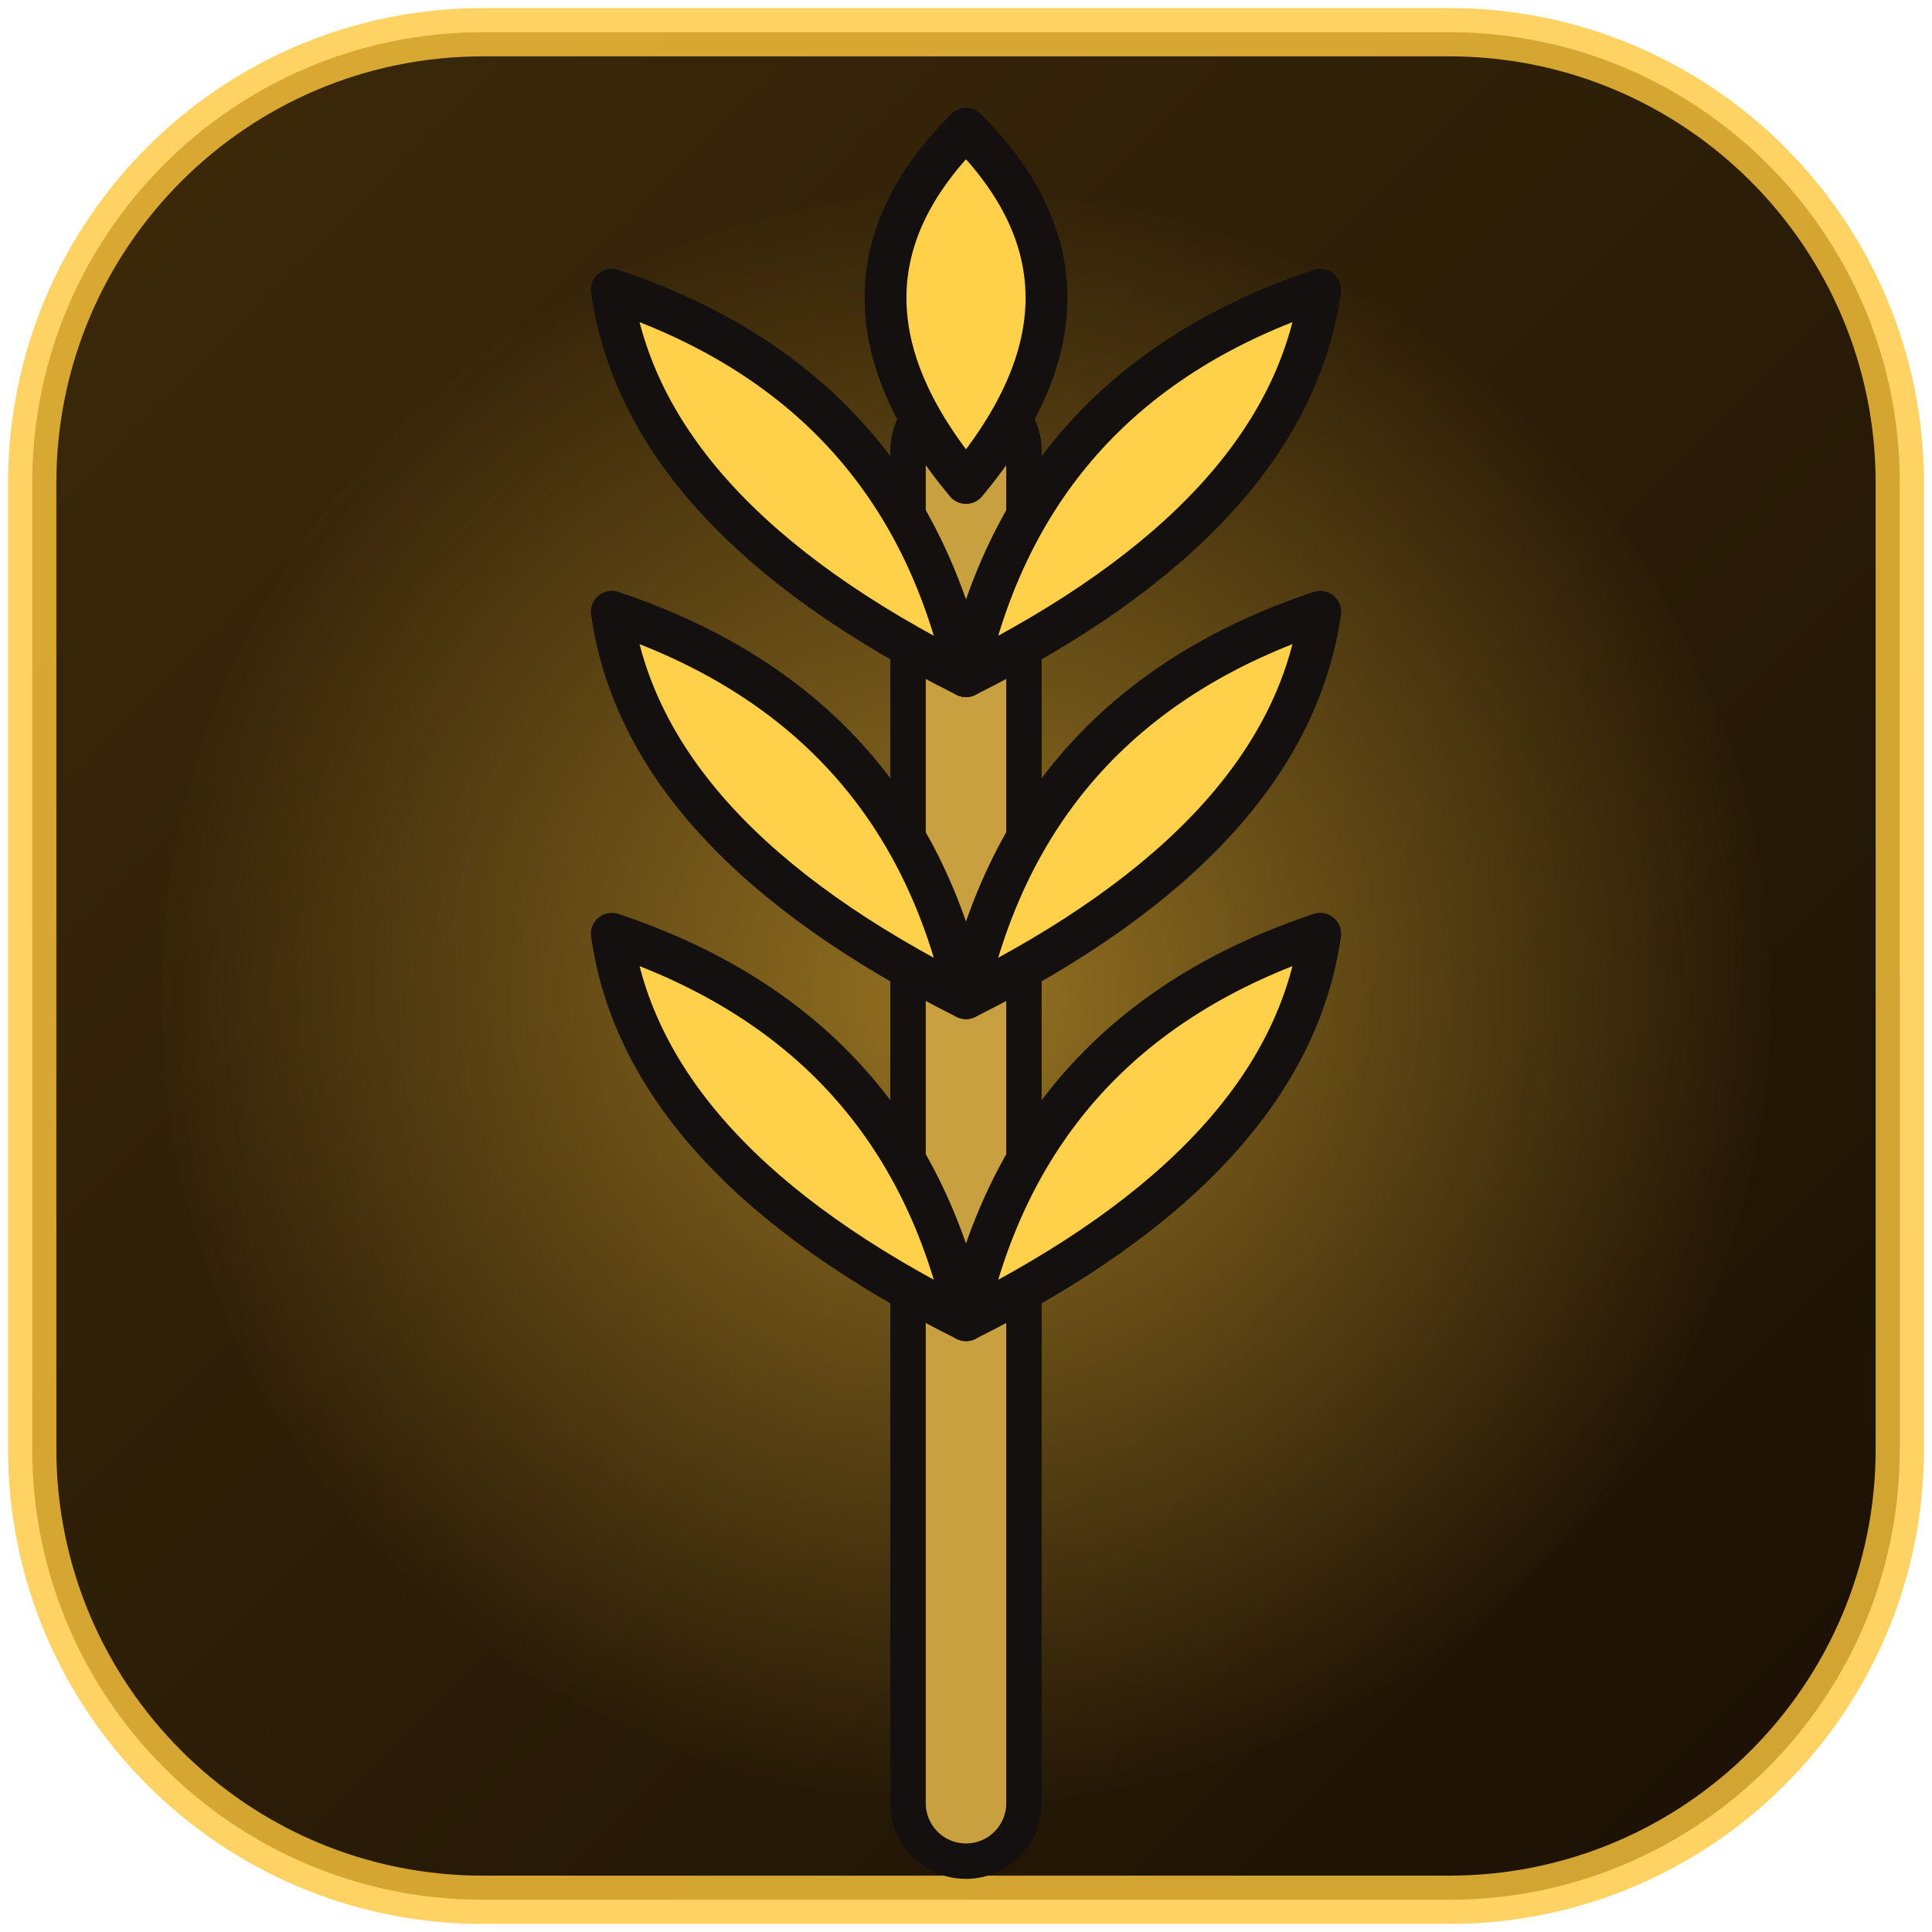
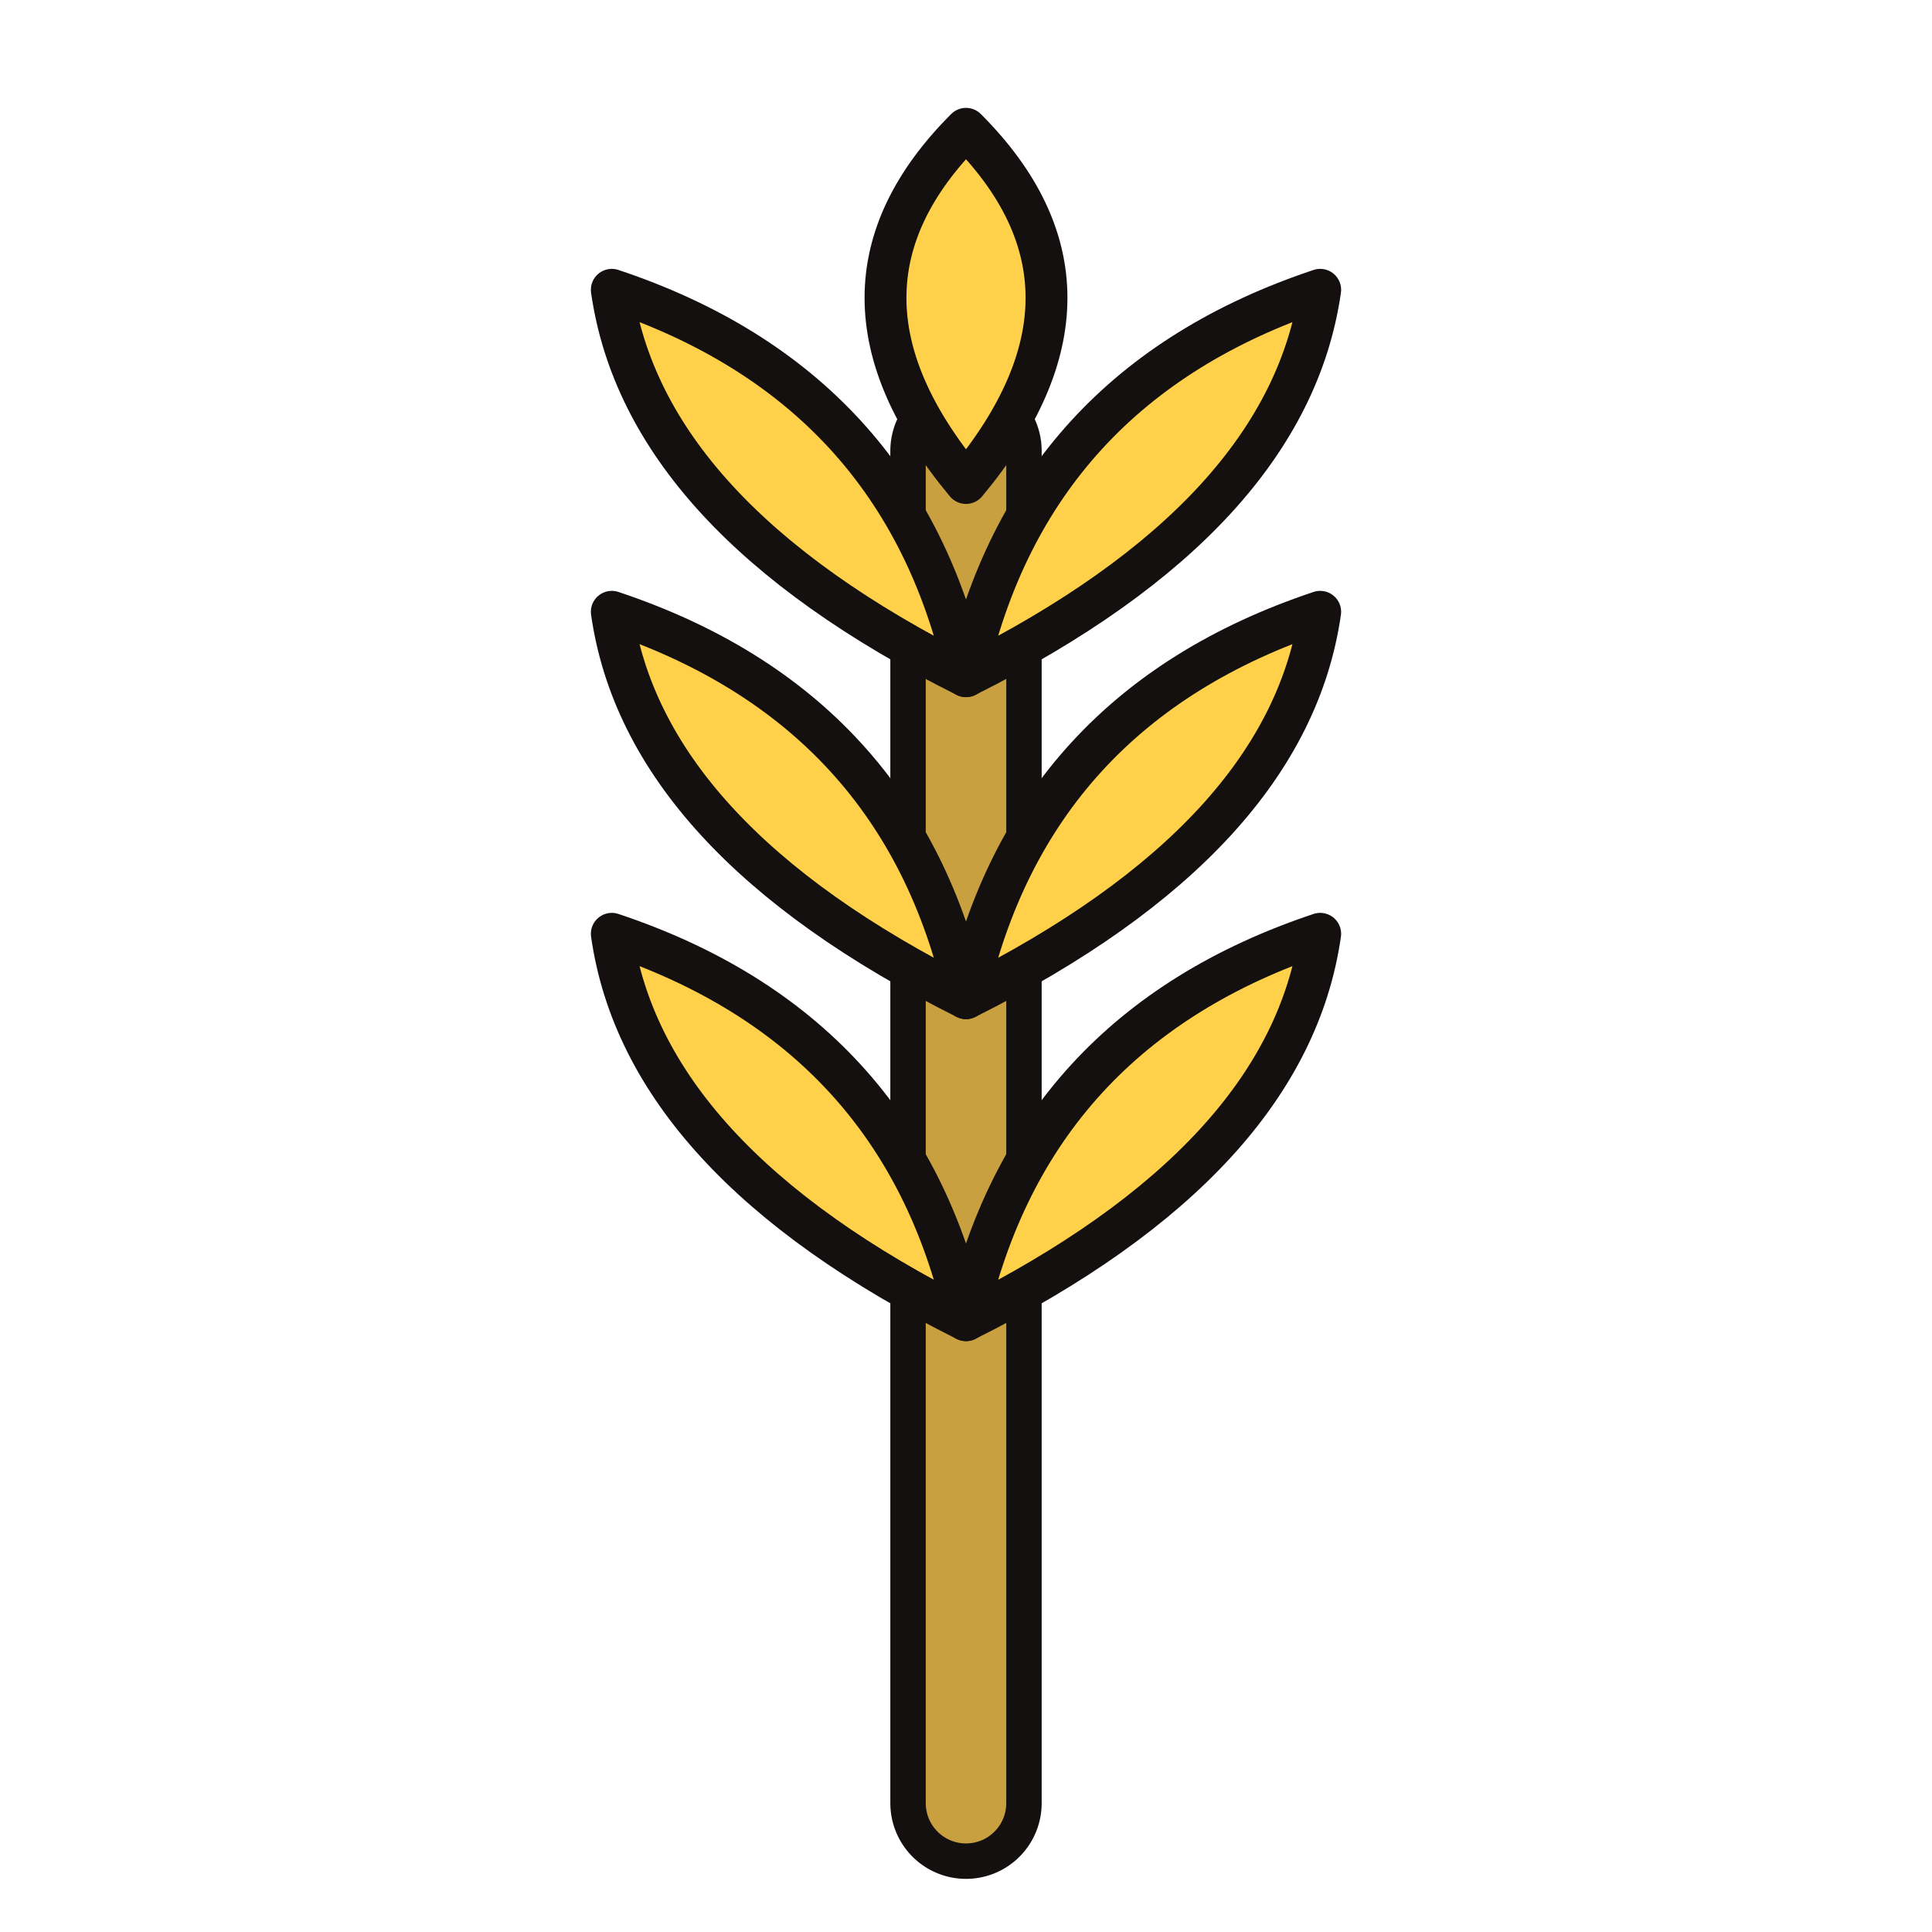
<svg xmlns="http://www.w3.org/2000/svg" viewBox="0 0 120 120">
  <defs>
    <linearGradient id="bwheat" x1="0" y1="0" x2="1" y2="1">
      <stop offset="0" stop-color="#3d2a0a" />
      <stop offset="1" stop-color="#1a1004" />
    </linearGradient>
    <radialGradient id="gwheat" cx=".5" cy=".5" r=".5">
      <stop offset="0" stop-color="#ffc83d" stop-opacity=".5" />
      <stop offset="1" stop-color="#ffc83d" stop-opacity="0" />
    </radialGradient>
  </defs>
-   <rect x="2" y="2" width="116" height="116" rx="28" fill="url(#bwheat)" stroke="#ffc83d" stroke-opacity=".8" stroke-width="3" />
-   <circle cx="60" cy="62" r="50" fill="url(#gwheat)" />
  <path d="M60 112 V28" fill="none" stroke="#14100f" stroke-width="9.4" stroke-linecap="round" stroke-linejoin="round" />
  <path d="M60 112 V28" fill="none" stroke="#c8a040" stroke-width="5" stroke-linecap="round" stroke-linejoin="round" />
  <path d="M60 82 Q40 72 38 58 Q56 64 60 82Z" fill="#ffd14a" stroke="#14100f" stroke-width="2.6" stroke-linejoin="round" stroke-linecap="round" />
  <path d="M60 82 Q80 72 82 58 Q64 64 60 82Z" fill="#ffd14a" stroke="#14100f" stroke-width="2.6" stroke-linejoin="round" stroke-linecap="round" />
  <path d="M60 62 Q40 52 38 38 Q56 44 60 62Z" fill="#ffd14a" stroke="#14100f" stroke-width="2.6" stroke-linejoin="round" stroke-linecap="round" />
  <path d="M60 62 Q80 52 82 38 Q64 44 60 62Z" fill="#ffd14a" stroke="#14100f" stroke-width="2.6" stroke-linejoin="round" stroke-linecap="round" />
  <path d="M60 42 Q40 32 38 18 Q56 24 60 42Z" fill="#ffd14a" stroke="#14100f" stroke-width="2.6" stroke-linejoin="round" stroke-linecap="round" />
  <path d="M60 42 Q80 32 82 18 Q64 24 60 42Z" fill="#ffd14a" stroke="#14100f" stroke-width="2.6" stroke-linejoin="round" stroke-linecap="round" />
  <path d="M60 8 Q70 18 60 30 Q50 18 60 8Z" fill="#ffd14a" stroke="#14100f" stroke-width="2.6" stroke-linejoin="round" stroke-linecap="round" />
</svg>
